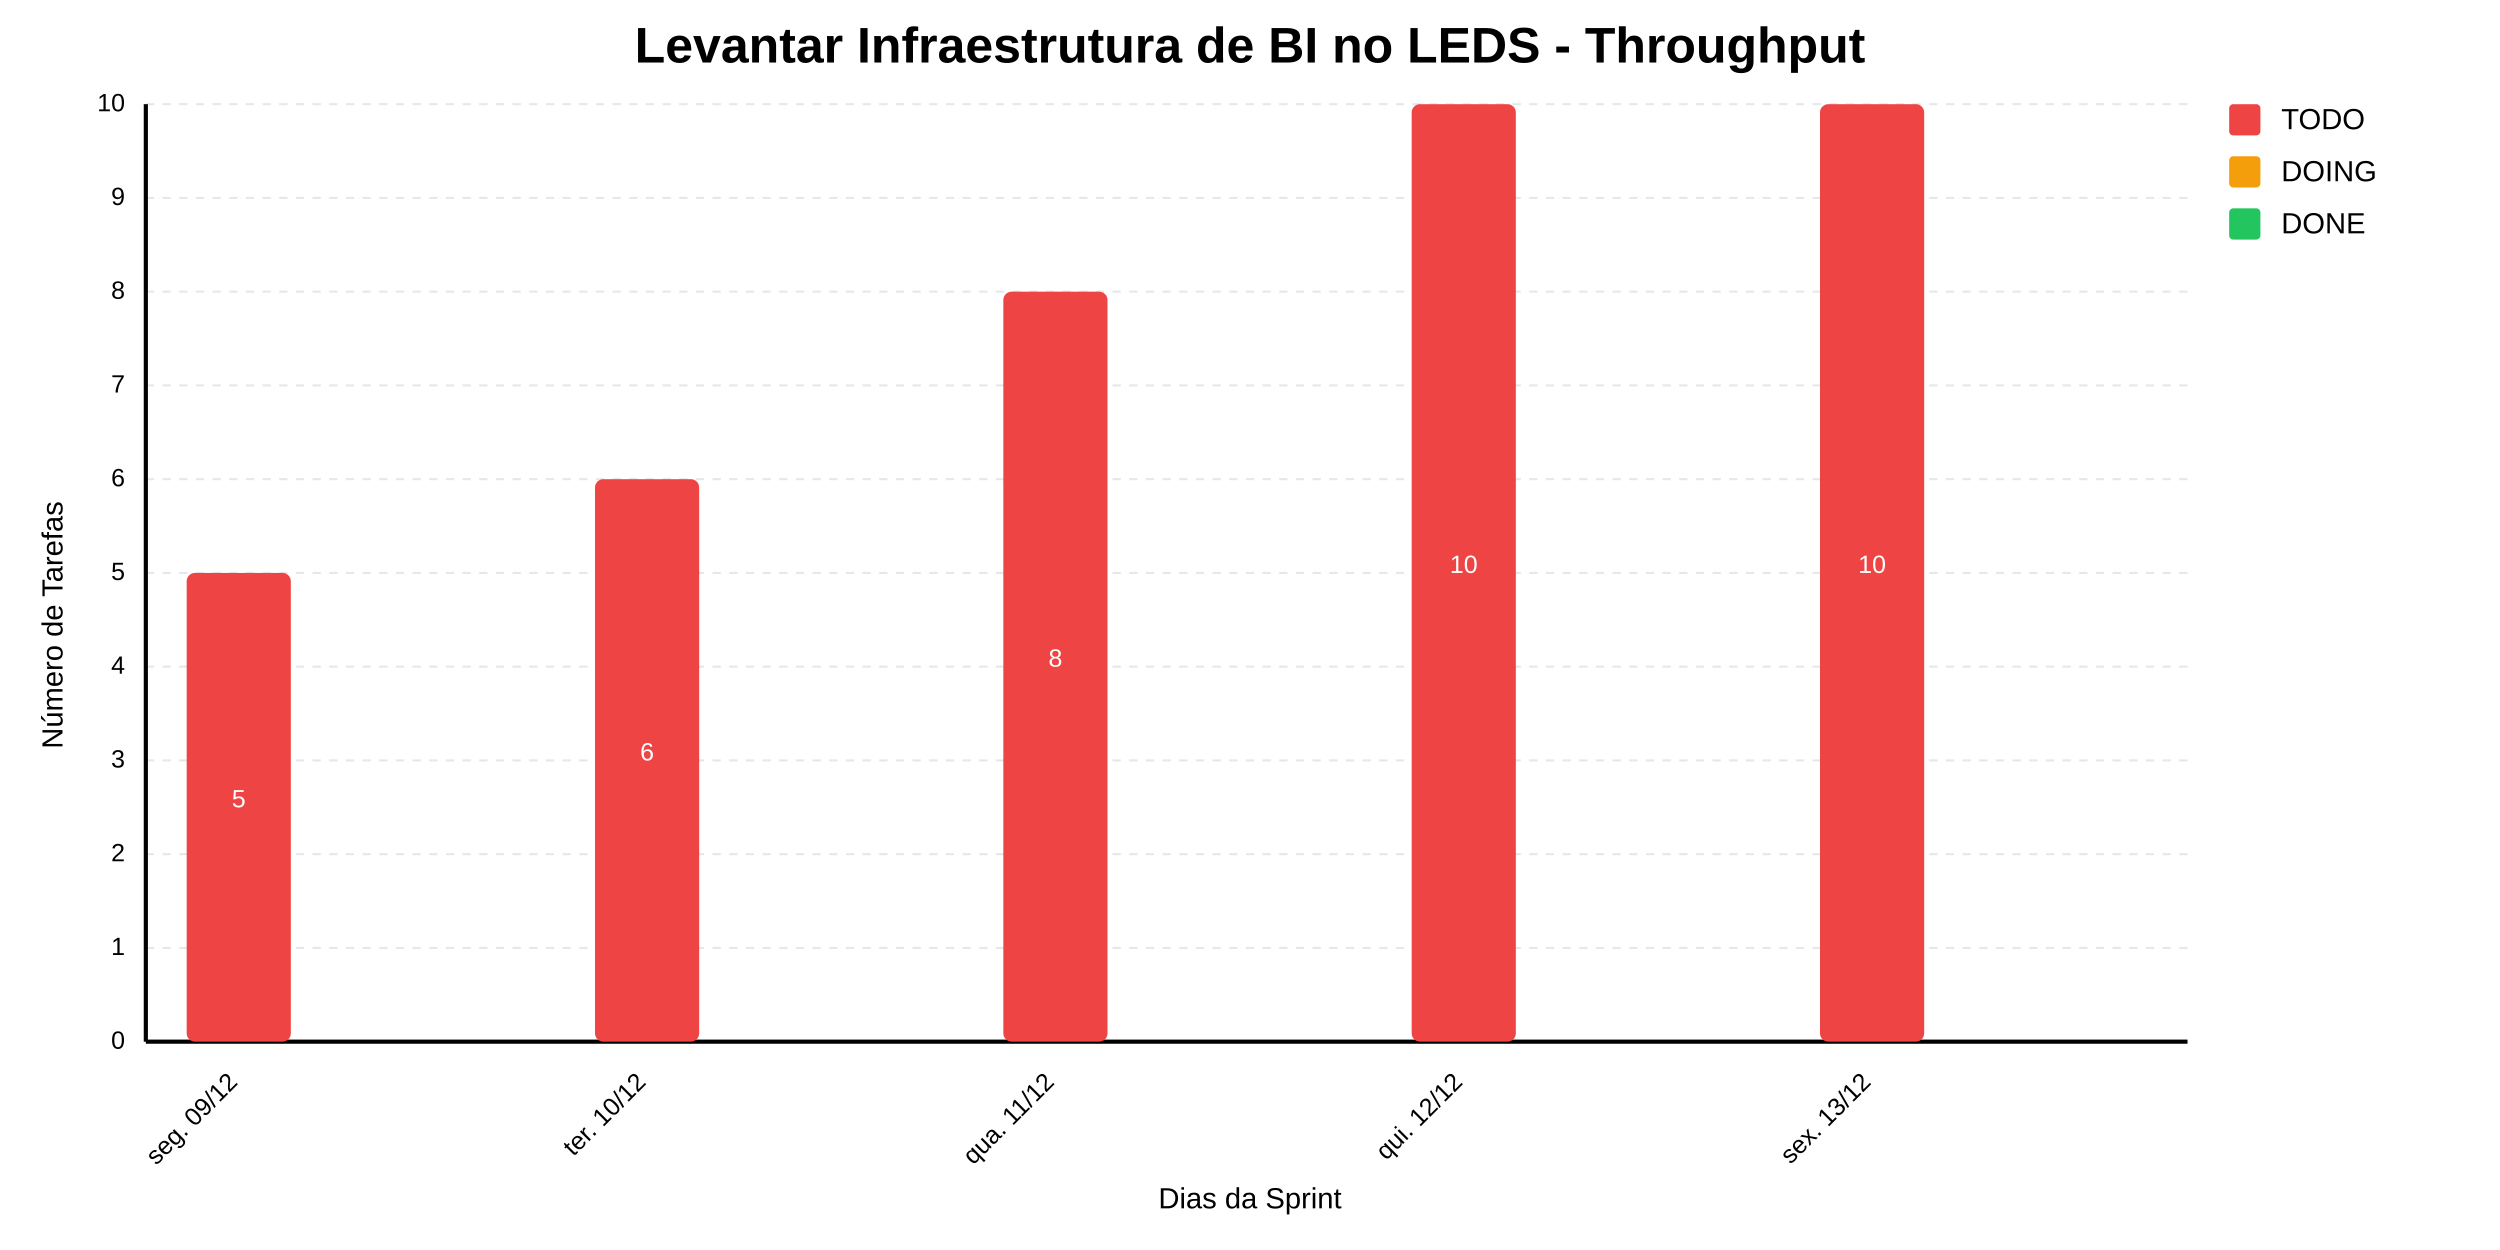
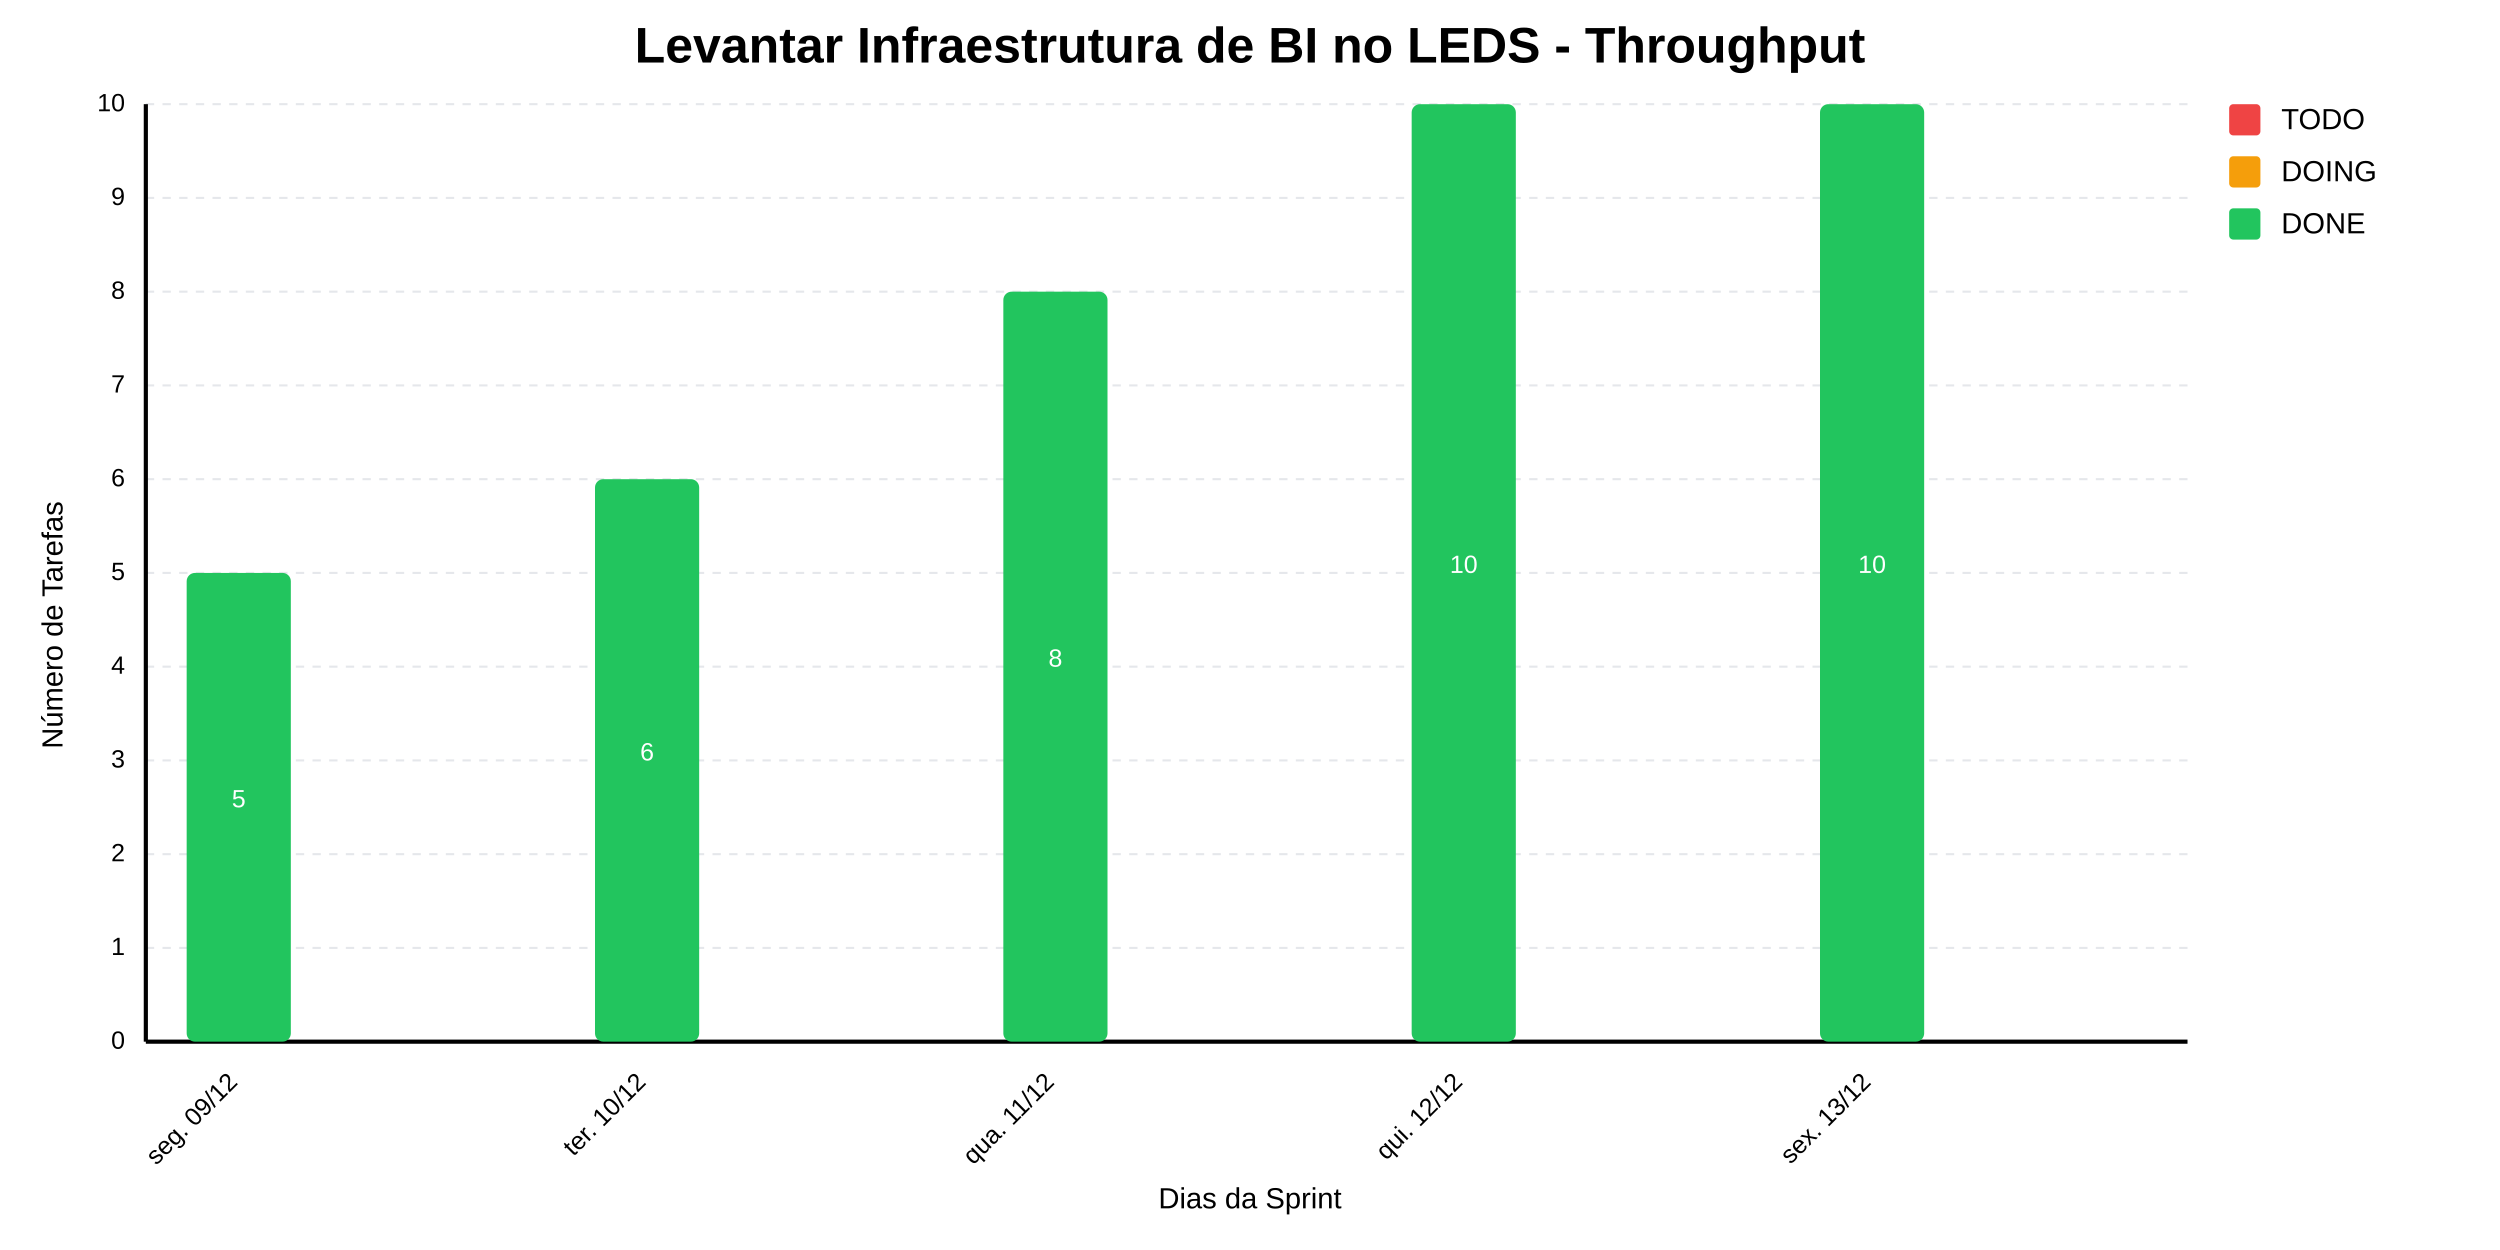
<svg xmlns="http://www.w3.org/2000/svg" viewBox="0 0 1200 600">
  <defs>
    <style>
              text { font-family: Arial, sans-serif; }
              .title { font-size: 24px; font-weight: bold; }
              .label { font-size: 14px; }
              .value { font-size: 12px; fill: white; }
              .axis { font-size: 12px; }
              .legend { font-size: 14px; }
            </style>
  </defs>
  <rect width="1200" height="600" fill="white" />
  <line x1="70" y1="50" x2="1050" y2="50" stroke="#e5e7eb" stroke-dasharray="4" />
  <text x="60" y="50" text-anchor="end" class="axis" dominant-baseline="middle">10</text>
  <line x1="70" y1="95" x2="1050" y2="95" stroke="#e5e7eb" stroke-dasharray="4" />
  <text x="60" y="95" text-anchor="end" class="axis" dominant-baseline="middle">9</text>
  <line x1="70" y1="140" x2="1050" y2="140" stroke="#e5e7eb" stroke-dasharray="4" />
  <text x="60" y="140" text-anchor="end" class="axis" dominant-baseline="middle">8</text>
  <line x1="70" y1="185" x2="1050" y2="185" stroke="#e5e7eb" stroke-dasharray="4" />
  <text x="60" y="185" text-anchor="end" class="axis" dominant-baseline="middle">7</text>
  <line x1="70" y1="230" x2="1050" y2="230" stroke="#e5e7eb" stroke-dasharray="4" />
  <text x="60" y="230" text-anchor="end" class="axis" dominant-baseline="middle">6</text>
  <line x1="70" y1="275" x2="1050" y2="275" stroke="#e5e7eb" stroke-dasharray="4" />
  <text x="60" y="275" text-anchor="end" class="axis" dominant-baseline="middle">5</text>
  <line x1="70" y1="320" x2="1050" y2="320" stroke="#e5e7eb" stroke-dasharray="4" />
  <text x="60" y="320" text-anchor="end" class="axis" dominant-baseline="middle">4</text>
  <line x1="70" y1="365" x2="1050" y2="365" stroke="#e5e7eb" stroke-dasharray="4" />
  <text x="60" y="365" text-anchor="end" class="axis" dominant-baseline="middle">3</text>
  <line x1="70" y1="410" x2="1050" y2="410" stroke="#e5e7eb" stroke-dasharray="4" />
  <text x="60" y="410" text-anchor="end" class="axis" dominant-baseline="middle">2</text>
  <line x1="70" y1="455" x2="1050" y2="455" stroke="#e5e7eb" stroke-dasharray="4" />
  <text x="60" y="455" text-anchor="end" class="axis" dominant-baseline="middle">1</text>
  <line x1="70" y1="500" x2="1050" y2="500" stroke="#e5e7eb" stroke-dasharray="4" />
  <text x="60" y="500" text-anchor="end" class="axis" dominant-baseline="middle">0</text>
  <line x1="70" y1="50" x2="70" y2="500" stroke="black" stroke-width="2" />
  <line x1="70" y1="500" x2="1050" y2="500" stroke="black" stroke-width="2" />
  <g>
-     <rect x="89.6" y="275" width="50" height="225" fill="#ef4444" rx="4" />
-     <rect x="89.6" y="275" width="50" height="0" fill="#f59e0b" rx="4" />
-     <rect x="89.6" y="275" width="50" height="0" fill="#22c55e" rx="4" />
+     <rect x="89.6" y="500" width="50" height="0" fill="#ef4444" rx="4" />
+     <rect x="89.6" y="500" width="50" height="0" fill="#f59e0b" rx="4" />
+     <rect x="89.6" y="275" width="50" height="225" fill="#22c55e" rx="4" />
    <text transform="rotate(-45 114.6 520)" x="114.6" y="520" text-anchor="end" class="axis">seg. 09/12</text>
    <text x="114.6" y="387.5" text-anchor="middle" class="value">5</text>
  </g>
  <g>
-     <rect x="285.6" y="230" width="50" height="270" fill="#ef4444" rx="4" />
-     <rect x="285.6" y="230" width="50" height="0" fill="#f59e0b" rx="4" />
-     <rect x="285.6" y="230" width="50" height="0" fill="#22c55e" rx="4" />
+     <rect x="285.6" y="500" width="50" height="0" fill="#ef4444" rx="4" />
+     <rect x="285.6" y="500" width="50" height="0" fill="#f59e0b" rx="4" />
+     <rect x="285.6" y="230" width="50" height="270" fill="#22c55e" rx="4" />
    <text transform="rotate(-45 310.6 520)" x="310.6" y="520" text-anchor="end" class="axis">ter. 10/12</text>
    <text x="310.6" y="365" text-anchor="middle" class="value">6</text>
  </g>
  <g>
-     <rect x="481.6" y="140" width="50" height="360" fill="#ef4444" rx="4" />
-     <rect x="481.6" y="140" width="50" height="0" fill="#f59e0b" rx="4" />
-     <rect x="481.6" y="140" width="50" height="0" fill="#22c55e" rx="4" />
+     <rect x="481.6" y="500" width="50" height="0" fill="#ef4444" rx="4" />
+     <rect x="481.6" y="500" width="50" height="0" fill="#f59e0b" rx="4" />
+     <rect x="481.6" y="140" width="50" height="360" fill="#22c55e" rx="4" />
    <text transform="rotate(-45 506.6 520)" x="506.6" y="520" text-anchor="end" class="axis">qua. 11/12</text>
    <text x="506.6" y="320" text-anchor="middle" class="value">8</text>
  </g>
  <g>
-     <rect x="677.6" y="50" width="50" height="450" fill="#ef4444" rx="4" />
-     <rect x="677.6" y="50" width="50" height="0" fill="#f59e0b" rx="4" />
-     <rect x="677.6" y="50" width="50" height="0" fill="#22c55e" rx="4" />
+     <rect x="677.6" y="500" width="50" height="0" fill="#ef4444" rx="4" />
+     <rect x="677.6" y="500" width="50" height="0" fill="#f59e0b" rx="4" />
+     <rect x="677.6" y="50" width="50" height="450" fill="#22c55e" rx="4" />
    <text transform="rotate(-45 702.6 520)" x="702.6" y="520" text-anchor="end" class="axis">qui. 12/12</text>
    <text x="702.6" y="275" text-anchor="middle" class="value">10</text>
  </g>
  <g>
-     <rect x="873.6" y="50" width="50" height="450" fill="#ef4444" rx="4" />
-     <rect x="873.6" y="50" width="50" height="0" fill="#f59e0b" rx="4" />
-     <rect x="873.6" y="50" width="50" height="0" fill="#22c55e" rx="4" />
+     <rect x="873.6" y="500" width="50" height="0" fill="#ef4444" rx="4" />
+     <rect x="873.6" y="500" width="50" height="0" fill="#f59e0b" rx="4" />
+     <rect x="873.6" y="50" width="50" height="450" fill="#22c55e" rx="4" />
    <text transform="rotate(-45 898.6 520)" x="898.6" y="520" text-anchor="end" class="axis">sex. 13/12</text>
    <text x="898.6" y="275" text-anchor="middle" class="value">10</text>
  </g>
  <text transform="rotate(-90 30 300)" x="30" y="300" text-anchor="middle" class="label">Número de Tarefas</text>
  <text x="600" y="580" text-anchor="middle" class="label">Dias da Sprint</text>
  <text x="600" y="30" text-anchor="middle" class="title">Levantar Infraestrutura de BI no LEDS - Throughput</text>
  <g transform="translate(1070, 50)">
    <rect width="15" height="15" fill="#ef4444" rx="2" />
    <text x="25" y="12" class="legend">TODO</text>
    <rect y="25" width="15" height="15" fill="#f59e0b" rx="2" />
    <text x="25" y="37" class="legend">DOING</text>
    <rect y="50" width="15" height="15" fill="#22c55e" rx="2" />
    <text x="25" y="62" class="legend">DONE</text>
    <text x="0" y="90" class="value" fill="#666666">
              Período: 09/12/2024 - 13/12/2024
            </text>
    <text x="0" y="110" class="value" fill="#666666">
              Total de Issues: 10
            </text>
  </g>
</svg>
